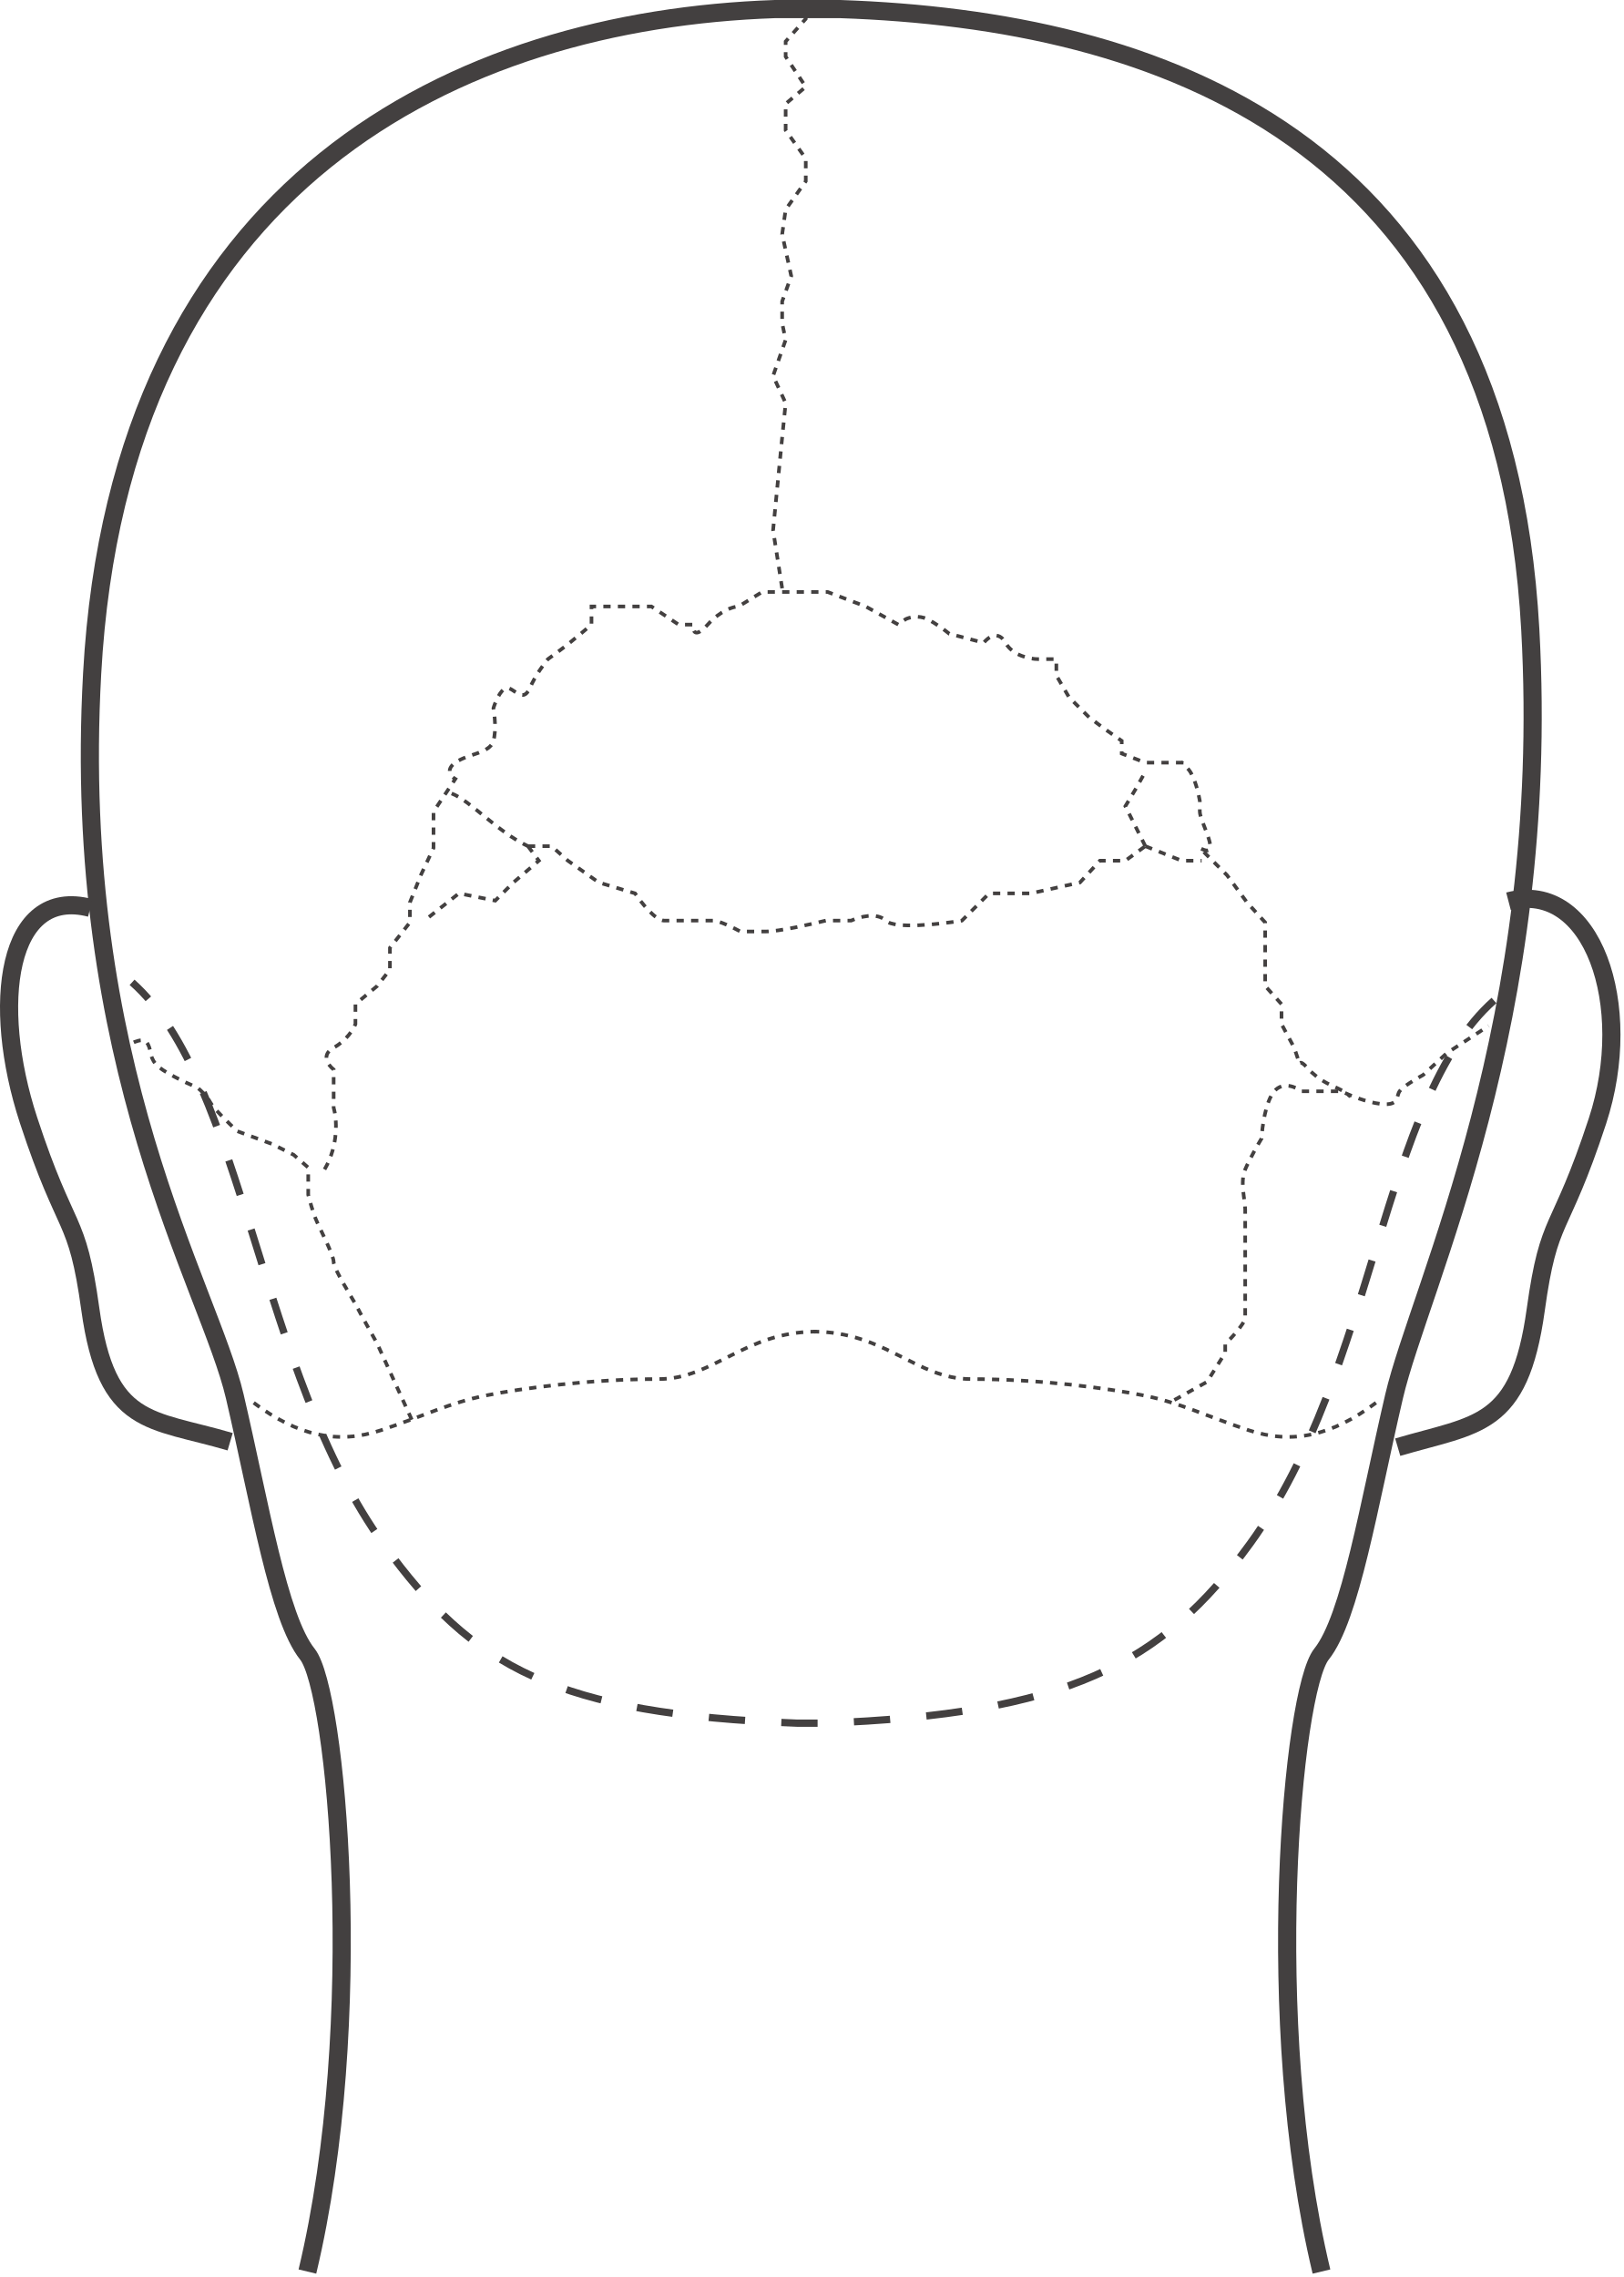
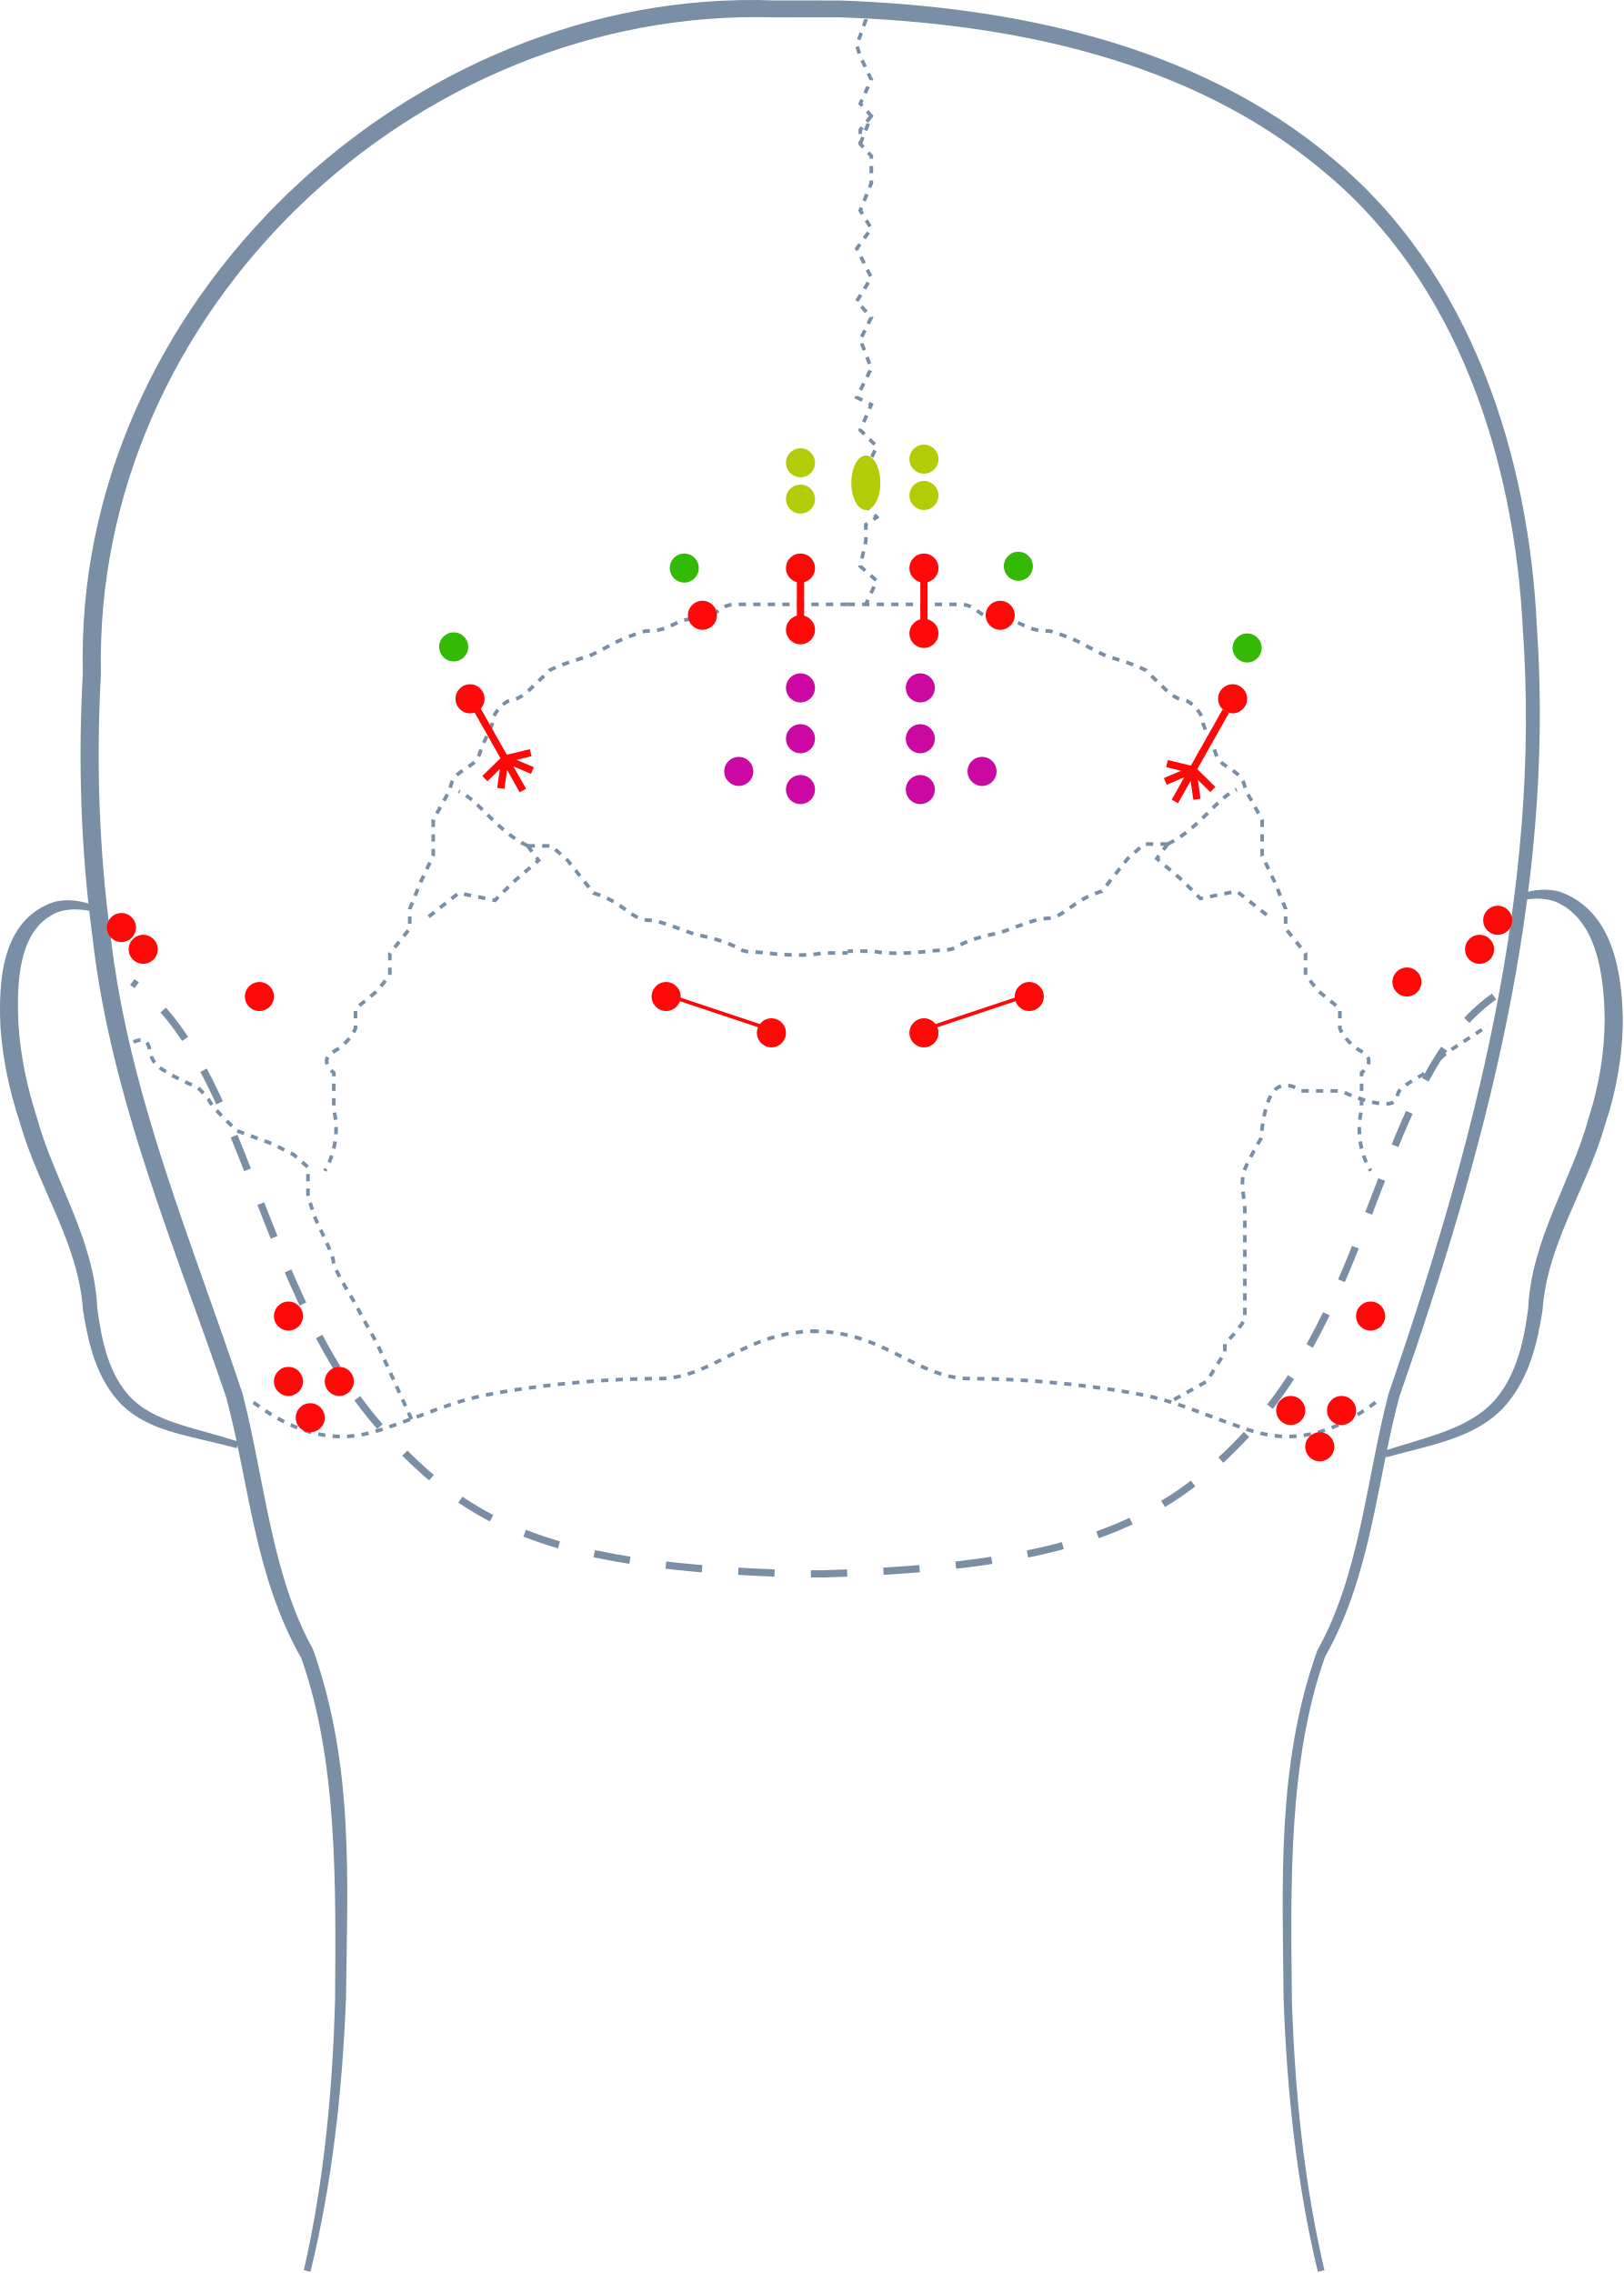
- <svg xmlns="http://www.w3.org/2000/svg" width="447" height="627" viewBox="0 0 447 627" fill="none">
-   <g id="head_back">
-     <path id="head_silouette_back" d="M84.645 625.5C101.145 556.5 92.645 465.5 84.645 455.5C76.645 445.5 71.645 414.5 64.645 384.5C57.645 354.5 19.42 293.41 25.371 185.5C32.871 49.5 126.371 5.5 213.371 2.5H223.871H231.371C318.371 5.5 413.871 37.359 421.371 173.359C427.322 281.269 390.871 354.5 383.871 384.5C376.871 414.5 371.871 445.5 363.871 455.5C355.871 465.5 347.371 556.5 363.871 625.5" stroke="#434040" stroke-width="5" />
-     <path id="Vector 32" d="M24.871 250C1.871 244 -2.629 276.5 7.871 308.5C18.371 340.5 21.184 333.875 24.871 360.5C29.371 393 41.371 390.5 63.371 397" stroke="#434040" stroke-width="5" />
-     <path id="Vector 33" d="M415.371 248.185C438.371 242.185 450.371 276.685 439.871 308.685C429.371 340.685 426.558 334.06 422.871 360.685C418.371 393.185 406.871 392 384.871 398.5" stroke="#434040" stroke-width="5" />
-     <path id="hairline_back" d="M411.371 275.5C380.336 303 378.904 377.247 344.25 425C319.94 458.5 293.561 472 226.837 474.5H219.595C152.871 472 130.112 459 105.802 425.5C71.148 377.747 67.406 298 36.371 270.5" stroke="#434040" stroke-width="2" stroke-dasharray="10 10" />
-     <path id="sagittal_suture" d="M215.371 162L212.871 146L215.371 120.5L216.333 111L212.871 103.5L216.333 93.58L215.371 89V83L217.871 76L215.371 64.5L216.333 57.7L221.871 49.9V43.66L216.333 35.86V28.58L221.871 23.9L216.333 15.58V11.42L221.871 5.18V0.5" stroke="#434040" stroke-dasharray="2 2" />
-     <path id="lamboid_suture" d="M89.371 322C93.371 315.2 92.704 307.833 91.871 305V294.5C90.371 293.333 88.271 290.5 91.871 288.5C95.471 286.5 97.371 283.333 97.871 282V276.5L103.871 271.5L107.371 267V261L112.871 254V248.5L115.871 241L119.371 233.5V229.5V223.5L125.371 214.5C124.204 213.833 122.571 212 125.371 210C128.871 207.5 134.871 207.5 135.871 204C136.671 201.2 136.204 196.833 135.871 195C136.371 193.333 137.771 189.9 139.371 189.5C141.371 189 143.871 194 145.871 189.5C147.471 185.9 149.871 182.667 150.871 181.5C152.038 180.667 154.871 178.6 156.871 177C158.871 175.4 161.704 173 162.871 172V167H167.871C168.204 167 169.271 167 170.871 167C172.471 167 177.204 167 179.371 167L186.871 172H190.871C190.704 173.667 191.271 176 194.871 172C198.471 168 202.038 167 203.371 167L209.871 163H217.371H222.371H227.871L238.371 167L247.371 172L249.371 170.5C250.371 170 252.971 169.3 255.371 170.5C257.771 171.7 260.371 173.667 261.371 174.5L270.871 177C272.038 175.5 274.871 173.4 276.871 177C278.871 180.6 283.704 181.5 285.871 181.5H290.871V186L294.371 192L299.871 197.5L303.871 200.5L308.871 204V207.5L315.371 210H325.371C325.371 209.833 325.771 210 327.371 212C328.971 214 330.038 218.5 330.371 220.5C330.371 220.333 330.371 220.7 330.371 223.5C330.371 226.3 336.871 237 330.371 233.5L337.871 241L343.371 248.5L348.371 254V261V271.5L352.871 276.5V282L356.371 288.5L357.871 293C357.871 292.5 358.371 292.1 360.371 294.5C365.371 299.5 368.871 299 371.871 302" stroke="#434040" stroke-dasharray="2 2" />
-     <path id="transvere_occipital_suture" d="M124.371 218.5C129.571 220.5 136.871 229 145.371 233M145.371 233H151.871L156.371 237L164.871 243L174.871 246C176.538 248.5 180.471 253.5 182.871 253.5C185.871 253.5 194.371 253.5 196.371 253.5C197.971 253.5 202.038 255.5 203.871 256.5C204.704 256.5 207.271 256.5 210.871 256.5C214.471 256.5 223.371 254.5 227.371 253.5H234.371C236.538 252.5 241.471 251.1 243.871 253.5C246.271 255.9 258.871 254.5 264.871 253.5L272.371 246H283.871L297.371 243L302.871 237H309.871L315.371 233M145.371 233L148.371 237L141.371 243L136.371 248L126.371 246L116.871 253.5M315.371 233L325.371 237H330.871M315.371 233L309.871 222L312.871 217L315.371 212.5" stroke="#434040" stroke-dasharray="2 2" />
-     <path id="parietomastoid_suture" d="M33.371 289C35.204 287.667 39.171 285.4 40.371 287C41.871 289 40.871 290.5 42.871 293C44.471 295 51.204 298.167 54.371 299.5C55.204 300.167 57.071 301.9 57.871 303.5C58.671 305.1 63.204 309.5 65.371 311.5L74.871 315L80.871 318L84.871 321.5V329C85.204 330.333 86.071 333.5 86.871 335.5C87.871 338 91.871 345.5 91.871 347.5C91.871 349.5 97.371 358 98.371 360C99.171 361.6 102.371 367.333 103.871 370L113.871 392M323.371 385.5L332.371 380.5L337.371 372.5V370C338.538 369.167 342.871 364.2 342.871 363C342.871 361.5 342.871 355.5 342.871 351.5C342.871 347.5 342.871 345.5 342.871 343C342.871 340.5 342.871 335.5 342.871 333C342.871 330.5 341.371 325.5 342.871 322C344.071 319.2 346.371 315.167 347.371 313.5C347.538 310.333 348.471 303.3 350.871 300.5C353.271 297.7 356.871 299.333 358.371 300.5H369.371C371.371 301.5 376.371 303.6 380.371 304C385.371 304.5 384.371 302 385.371 300.5C386.171 299.3 390.038 297 391.871 296L398.371 290L409.871 282.5" stroke="#434040" stroke-dasharray="2 2" />
-     <g id="scalp_line">
-       <path id="Vector 38" d="M69.871 386.277C81.915 395.325 92.912 397.838 104.955 393.817C116.999 389.796 123.807 386.277 133.756 384.266C143.705 382.256 162.557 379.742 181.408 379.742C196.489 379.742 204.972 366.673 224.871 366.673" stroke="#434040" stroke-dasharray="2 2" />
-       <path id="Vector 39" d="M378.871 386.277C366.827 395.325 355.83 397.838 343.787 393.817C331.743 389.796 324.935 386.277 314.986 384.266C305.037 382.256 286.185 379.742 267.334 379.742C252.253 379.742 243.77 366.673 223.871 366.673" stroke="#434040" stroke-dasharray="2 2" />
+ <svg xmlns="http://www.w3.org/2000/svg" width="447" height="626" viewBox="0 0 447 626" fill="none">
+   <g id="Back">
+     <g id="head back body">
+       <path id="head_silouette_back" d="M85.493 625.668C84.885 625.523 84.277 625.377 83.669 625.232C89.248 600.773 91.595 575.62 92.273 550.555C92.491 519.059 92.943 484.853 82.991 456.722C69.958 433.757 68.692 408.811 62.332 384.975C48.54 344.286 30.546 302.635 25.515 258.509C22.248 234.279 21.461 209.744 22.817 185.313C20.134 83.707 112.754 -3.602 213.227 0.114L213.307 0.113C216.807 0.116 220.307 0.119 223.807 0.123C226.307 0.125 228.807 0.127 231.307 0.13L231.387 0.131C279.047 1.855 329.368 11.993 367.014 43.702C405.115 75.136 421.101 125.586 423.256 173.202C428.24 245.819 408.824 317.434 385.309 384.801C378.992 408.621 377.625 433.766 364.881 456.309C354.71 485.096 355.449 518.965 355.754 550.567C356.534 575.646 359.005 600.804 364.719 625.232C364.111 625.377 363.503 625.523 362.896 625.668C357.004 601.095 354.392 575.832 353.478 550.64C353.184 518.538 351.509 486.078 362.733 454.591C374.372 433.842 376.202 407.852 382.306 384.1C405.729 315.903 424.485 245.513 419.358 173.417C417.062 126.36 401.209 77.348 364.229 47.008C327.684 16.351 278.369 6.372 231.227 4.769L231.307 4.771C228.807 4.773 226.307 4.775 223.807 4.778C220.307 4.781 216.807 4.784 213.307 4.787L213.388 4.786C114.396 1.775 25.561 85.645 27.797 185.587C26.465 209.733 27.249 233.945 30.47 257.842C35.503 301.587 52.799 341.648 66.83 383.925C72.89 407.661 74.821 433.851 86.17 454.179C97.614 486.321 95.653 518.444 95.272 550.651C94.255 575.858 91.519 601.126 85.493 625.668Z" fill="#7A8FA6" />
+       <path id="Vector 32" d="M24.571 250.857C24.728 250.253 24.886 249.648 25.044 249.043C21.933 248.014 18.439 247.533 15.01 248.35C0.125 253.285 -0.408 270.786 0.125 282.893C0.747 291.893 2.669 300.72 5.483 309.213C10.605 327.218 21.588 342.294 22.835 360.723C24.221 369.321 26.162 378.354 32.215 385.477C38.394 392.692 47.794 394.595 55.986 396.577C59.064 397.3 62.133 398.023 65.171 398.849C65.348 398.25 65.525 397.65 65.702 397.051C62.665 396.08 59.597 395.219 56.553 394.371C48.361 392.07 39.731 389.796 34.683 383.39C29.603 377.052 27.887 368.525 26.779 360.177C25.956 341.236 14.864 325.059 10.132 307.687C7.498 299.52 5.699 291.047 5.113 282.557C4.516 270.912 4.892 255.781 15.842 251.233C18.488 250.285 21.566 250.281 24.571 250.857Z" fill="#7A8FA6" />
+       <path id="Vector 33" d="M419.673 247.857C419.515 247.253 419.357 246.648 419.2 246.043C422.421 244.977 426.065 244.622 429.543 245.586C444.198 250.799 446.617 267.779 446.887 280.479C446.889 290.344 445.206 300.088 442.126 309.396C437.002 327.4 426.02 342.479 424.781 360.909C423.377 369.796 421.201 379.045 415.138 386.408C409.028 393.876 399.62 396.648 391.154 398.879C387.996 399.709 384.837 400.494 381.702 401.349C381.525 400.75 381.348 400.15 381.171 399.551C384.292 398.555 387.43 397.637 390.53 396.688C398.921 394.138 407.507 391.117 412.628 384.369C417.8 377.7 419.703 368.982 420.834 360.362C421.664 341.422 432.758 325.248 437.489 307.875C440.337 299.029 441.892 289.751 441.887 280.491C441.691 268.417 439.762 253.45 428.619 248.439C425.899 247.369 422.758 247.257 419.673 247.857Z" fill="#7A8FA6" />
+       <path id="hairline_back" d="M411.436 274.445C380.402 296.418 378.969 355.743 344.316 393.899C320.005 420.666 293.626 431.453 226.902 433.45H219.66C152.936 431.453 130.178 421.065 105.867 394.298C71.214 356.143 67.471 292.423 36.436 270.45" stroke="#7A8FA6" stroke-width="2" stroke-dasharray="10 10" />
+       <path id="sagittal_suture" d="M239.936 31.95L236.898 35.81L236.898 39.63L239.936 42.95V50.45L236.898 57.95L239.936 62.95L235.936 68.45L239.936 76.45L235.936 82.95L239.936 87.45L236.898 93.53L239.936 101.45L235.936 109.45L239.936 111.45L236.898 118.45L241.436 122.95L238.436 129.45L236.898 134.95L236.898 137.45L241.436 142.45L238.436 144.45V148.95L236.898 155.95L241.436 159.95L238.436 166.45M236.898 39.63L239.936 31.95L236.898 28.53L239.936 21.95L236.898 15.53L235.936 12.45L238.436 5.45L238.436 2.45" stroke="#7A8FA6" stroke-dasharray="2 2" />
+       <path id="lamboid_suture" d="M233.436 166.45L227.334 166.45H221.858H216.88H209.412L202.571 166.45C197.593 166.45 197.475 170.375 192.117 170.375C185.147 170.375 185.621 173.809 177.68 173.809C169.715 176.261 169.715 177.038 163.243 180.186C160.956 181.298 156.273 182.148 151.295 184.601C150.299 185.746 149.588 186.283 146.815 189.016C143.33 192.45 142.334 192.45 140.343 192.941C138.75 193.333 136.232 196.211 135.734 197.846C136.066 199.645 133.174 203.929 132.378 206.677C131.382 210.111 130.386 210.111 126.902 212.563C124.114 214.526 124.413 215.997 123.658 217.96L119.306 225.809V231.695V235.62L115.821 242.978L112.834 250.337V255.733L107.358 262.601V268.488L103.873 272.903L97.899 277.809V283.205C97.401 284.513 95.51 287.62 91.925 289.582C88.341 291.545 90.432 294.324 91.925 295.469V305.771C92.755 308.551 93.419 315.778 89.436 322.45" stroke="#7A8FA6" stroke-dasharray="2 2" />
+       <path id="transvere_occipital_suture" d="M145.307 232.95H151.807L156.307 236.95L163.436 245.95C171.947 248.503 173.751 253.45 178.936 253.45C181.936 253.45 189.975 257.058 191.936 257.45C199.436 258.95 201.974 260.45 203.807 261.45C205.641 262.45 207.364 262.004 210.936 262.45C214.936 262.95 222.436 263.45 226.436 262.45H233.436M145.307 232.95L148.307 236.95L141.307 242.95L136.307 247.95L126.307 245.95L116.807 253.45M145.307 232.95C136.807 228.95 131.507 219.95 126.307 217.95" stroke="#7A8FA6" stroke-dasharray="2 2" />
+       <path id="parietomastoid_suture" d="M33.307 288.95C35.141 287.617 39.107 285.35 40.307 286.95C41.807 288.95 40.807 290.45 42.807 292.95C44.407 294.95 51.141 298.117 54.307 299.45C55.141 300.117 57.007 301.85 57.807 303.45C58.607 305.05 63.141 309.45 65.307 311.45L74.807 314.95L80.807 317.95L84.807 321.45V328.95C85.141 330.283 86.007 333.45 86.807 335.45C87.807 337.95 91.807 345.45 91.807 347.45C91.807 349.45 97.307 357.95 98.307 359.95C99.107 361.55 102.307 367.283 103.807 369.95L113.807 391.95M323.307 385.45L332.307 380.45L337.307 372.45V369.95C338.474 369.117 342.807 364.15 342.807 362.95C342.807 361.45 342.807 355.45 342.807 351.45C342.807 347.45 342.807 345.45 342.807 342.95C342.807 340.45 342.807 335.45 342.807 332.95C342.807 330.45 341.307 325.45 342.807 321.95C344.007 319.15 346.307 315.117 347.307 313.45C347.474 310.283 348.407 303.25 350.807 300.45C353.207 297.65 356.807 299.283 358.307 300.45H369.307C371.307 301.45 376.307 303.55 380.307 303.95C385.307 304.45 384.307 301.95 385.307 300.45C386.107 299.25 389.974 296.95 391.807 295.95L398.307 289.95L409.807 282.45" stroke="#7A8FA6" stroke-dasharray="2 2" />
+       <g id="scalp_line">
+         <path id="Vector 38" d="M69.807 386.227C81.851 395.275 92.848 397.789 104.892 393.767C116.936 389.746 123.743 386.227 133.692 384.217C143.642 382.206 162.493 379.693 181.344 379.693C196.425 379.693 204.909 366.623 224.807 366.623" stroke="#7A8FA6" stroke-dasharray="2 2" />
+         <path id="Vector 39" d="M378.807 386.227C366.763 395.275 355.767 397.789 343.723 393.767C331.679 389.746 324.871 386.227 314.922 384.217C304.973 382.206 286.121 379.693 267.27 379.693C252.189 379.693 243.706 366.623 223.807 366.623" stroke="#7A8FA6" stroke-dasharray="2 2" />
+       </g>
+       <path id="lamboid_suture_2" d="M233.436 166.45L239.539 166.45H245.015H249.993H257.46L264.301 166.45C269.28 166.45 269.398 170.375 274.756 170.375C281.725 170.375 281.251 173.809 289.193 173.809C297.158 176.261 297.158 177.038 303.63 180.186C305.916 181.298 310.599 182.148 315.577 184.601C316.573 185.746 317.284 186.283 320.058 189.016C323.543 192.45 324.538 192.45 326.53 192.941C328.123 193.333 330.641 196.211 331.139 197.846C330.807 199.645 333.698 203.929 334.495 206.677C335.49 210.111 336.486 210.111 339.971 212.563C342.759 214.526 342.46 215.997 343.215 217.96L347.567 225.809V231.695V235.62L351.052 242.978L354.038 250.337V255.733L359.515 262.601V268.488L362.999 272.903L368.973 277.809V283.205C369.471 284.513 371.363 287.62 374.947 289.582C378.531 291.545 376.441 294.324 374.947 295.469V305.771C374.117 308.551 373.454 315.778 377.436 322.45" stroke="#7A8FA6" stroke-dasharray="2 2" />
+       <path id="transvere_occipital_suture_2" d="M321.565 232.45H315.065L310.565 236.45L303.436 245.45C294.926 248.003 293.122 252.95 287.936 252.95C284.936 252.95 276.897 256.558 274.936 256.95C267.436 258.45 264.899 259.95 263.065 260.95C261.232 261.95 259.508 261.504 255.936 261.95C251.936 262.45 244.436 262.95 240.436 261.95H233.436M321.565 232.45L318.565 236.45L325.565 242.45L330.565 247.45L340.565 245.45L350.065 252.95M321.565 232.45C330.065 228.45 335.365 219.45 340.565 217.45" stroke="#7A8FA6" stroke-dasharray="2 2" />
    </g>
+     <g id="Group 16">
+       <circle id="sensory-ear" cx="4" cy="4" r="4" transform="matrix(-1 0 0 1 274.436 208.45)" fill="#CB08A1" />
+       <circle id="sensory-mouth" cx="4" cy="4" r="4" transform="matrix(-1 0 0 1 257.436 213.45)" fill="#CB08A1" />
+       <circle id="sensory-nose" cx="4" cy="4" r="4" transform="matrix(-1 0 0 1 257.436 199.45)" fill="#CB08A1" />
+       <circle id="sensory-eye" cx="4" cy="4" r="4" transform="matrix(-1 0 0 1 257.436 185.45)" fill="#CB08A1" />
+     </g>
+     <g id="basic-yang-points">
+       <circle id="H-yang" cx="188.436" cy="156.45" r="4" fill="#34B904" />
+       <path id="H-yang_2" d="M284.436 155.95C284.436 158.159 282.645 159.95 280.436 159.95C278.227 159.95 276.436 158.159 276.436 155.95C276.436 153.741 278.227 151.95 280.436 151.95C282.645 151.95 284.436 153.741 284.436 155.95Z" fill="#34B904" />
+       <path id="I-yang" d="M347.436 178.45C347.436 180.659 345.645 182.45 343.436 182.45C341.227 182.45 339.436 180.659 339.436 178.45C339.436 176.241 341.227 174.45 343.436 174.45C345.645 174.45 347.436 176.241 347.436 178.45Z" fill="#34B904" />
+       <path id="I-yang_2" d="M128.936 178.159C128.936 180.369 127.145 182.159 124.936 182.159C122.727 182.159 120.936 180.369 120.936 178.159C120.936 175.95 122.727 174.159 124.936 174.159C127.145 174.159 128.936 175.95 128.936 178.159Z" fill="#34B904" />
+       <circle id="G3-yang" cx="4" cy="4" r="4" transform="matrix(-1 0 0 1 359.436 384.45)" fill="#FF0808" />
+       <circle id="G2-yang" cx="4" cy="4" r="4" transform="matrix(-1 0 0 1 367.436 394.45)" fill="#FF0808" />
+       <circle id="G1-yang" cx="4" cy="4" r="4" transform="matrix(-1 0 0 1 373.436 384.45)" fill="#FF0808" />
+       <circle id="G3-yang_2" cx="93.436" cy="380.45" r="4" fill="#FF0808" />
+       <circle id="G2-yang_2" cx="85.436" cy="390.45" r="4" fill="#FF0808" />
+       <circle id="G1-yang_2" cx="79.436" cy="380.45" r="4" fill="#FF0808" />
+       <circle id="F" cx="377.436" cy="362.45" r="4" fill="#FF0808" />
+       <circle id="F_2" cx="79.436" cy="362.45" r="4" fill="#FF0808" />
+       <circle id="E12-yang" cx="4" cy="4" r="4" transform="matrix(-1 0 0 1 258.436 280.45)" fill="#FF0808" />
+       <circle id="E1-yang" cx="4" cy="4" r="4" transform="matrix(-1 0 0 1 287.436 270.45)" fill="#FF0808" />
+       <path id="e---yang" d="M281.936 274.45L253.436 283.95" stroke="#FF0808" />
+       <circle id="E12-yang_2" cx="212.436" cy="284.45" r="4" fill="#FF0808" />
+       <path id="e---yang_2" d="M184.936 274.45L213.436 283.95" stroke="#FF0808" />
+       <circle id="E1-yang_2" cx="183.436" cy="274.45" r="4" fill="#FF0808" />
+       <circle id="D5-yang" cx="412.436" cy="253.45" r="4" fill="#FF0808" />
+       <circle id="D5-yang_2" cx="33.436" cy="255.45" r="4" fill="#FF0808" />
+       <circle id="D6-yang" cx="39.436" cy="261.45" r="4" fill="#FF0808" />
+       <circle id="D-yang" cx="387.436" cy="270.45" r="4" fill="#FF0808" />
+       <circle id="D6-yang_2" cx="407.436" cy="261.45" r="4" fill="#FF0808" />
+       <circle id="D-yang_2" cx="71.436" cy="274.45" r="4" fill="#FF0808" />
+       <path id="c---yang" d="M337.544 195.892L328.448 212.001M323.532 220.709L328.448 212.001M329.607 220.12L328.448 212.001M328.448 212.001L320.899 215.203M328.448 212.001L333.996 217.43M328.448 212.001L321.37 210.301" stroke="#FF0808" stroke-width="2" />
+       <path id="C-yang" d="M343.436 192.45C343.436 194.659 341.645 196.45 339.436 196.45C337.227 196.45 335.436 194.659 335.436 192.45C335.436 190.241 337.227 188.45 339.436 188.45C341.645 188.45 343.436 190.241 343.436 192.45Z" fill="#FF0808" />
+       <path id="c---yang_2" d="M129.967 192.892L139.063 209.001M143.98 217.709L139.063 209.001M137.905 217.12L139.063 209.001M139.063 209.001L146.613 212.203M139.063 209.001L133.515 214.43M139.063 209.001L146.142 207.301" stroke="#FF0808" stroke-width="2" />
+       <path id="C-yang_2" d="M133.436 192.45C133.436 194.659 131.645 196.45 129.436 196.45C127.227 196.45 125.436 194.659 125.436 192.45C125.436 190.241 127.227 188.45 129.436 188.45C131.645 188.45 133.436 190.241 133.436 192.45Z" fill="#FF0808" />
+       <circle id="B-yang" cx="193.436" cy="169.45" r="4" fill="#FF0808" />
+       <path id="B-yang_2" d="M279.436 169.45C279.436 171.659 277.645 173.45 275.436 173.45C273.227 173.45 271.436 171.659 271.436 169.45C271.436 167.241 273.227 165.45 275.436 165.45C277.645 165.45 279.436 167.241 279.436 169.45Z" fill="#FF0808" />
+       <g id="Group 11">
+         <circle id="A-yang" cx="254.436" cy="174.45" r="4" fill="#FF0808" />
+         <line id="a---yang" x1="254.436" y1="157.45" x2="254.436" y2="172.45" stroke="#FF0808" stroke-width="2" />
+         <path id="A-yang_2" d="M258.436 156.45C258.436 158.659 256.645 160.45 254.436 160.45C252.227 160.45 250.436 158.659 250.436 156.45C250.436 154.241 252.227 152.45 254.436 152.45C256.645 152.45 258.436 154.241 258.436 156.45Z" fill="#FF0808" />
+       </g>
+       <g id="Group 10">
+         <circle id="A-yang_3" cx="220.436" cy="173.45" r="4" fill="#FF0808" />
+         <line id="a---yang_2" x1="220.436" y1="158.45" x2="220.436" y2="173.45" stroke="#FF0808" stroke-width="2" />
+         <circle id="A-yang_4" cx="220.436" cy="156.45" r="4" fill="#FF0808" />
+       </g>
+     </g>
+     <g id="Group 15">
+       <circle id="sensory-ear_2" cx="203.436" cy="212.45" r="4" fill="#CB08A1" />
+       <circle id="sensory-mouth_2" cx="220.436" cy="217.45" r="4" fill="#CB08A1" />
+       <circle id="sensory-nose_2" cx="220.436" cy="203.45" r="4" fill="#CB08A1" />
+       <circle id="sensory-eye_2" cx="220.436" cy="189.45" r="4" fill="#CB08A1" />
+     </g>
+     <ellipse id="Basal-ganglia" cx="238.436" cy="132.95" rx="4" ry="7.5" fill="#B4CB08" />
+     <circle id="Cerebrum" cx="220.436" cy="137.45" r="4" fill="#B4CB08" />
+     <circle id="Cerebellum" cx="220.436" cy="127.45" r="4" fill="#B4CB08" />
+     <circle id="Cerebrum_2" cx="254.436" cy="136.45" r="4" fill="#B4CB08" />
+     <circle id="Cerebellum_2" cx="254.436" cy="126.45" r="4" fill="#B4CB08" />
  </g>
</svg>
